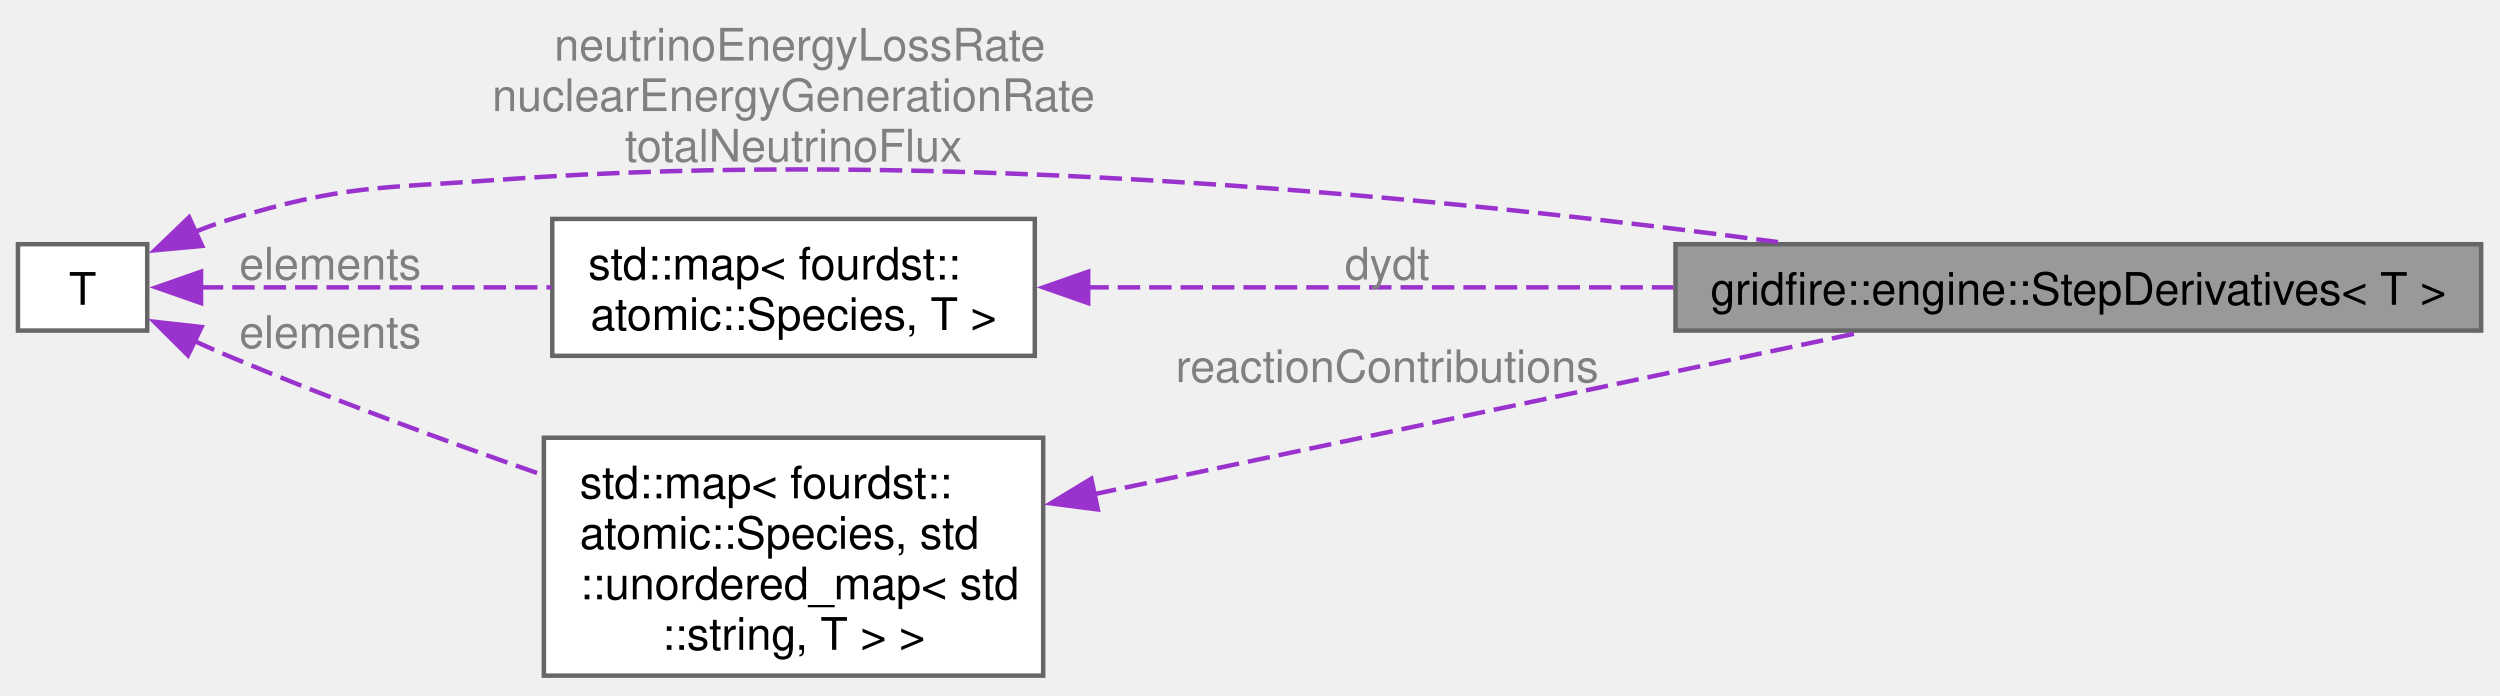
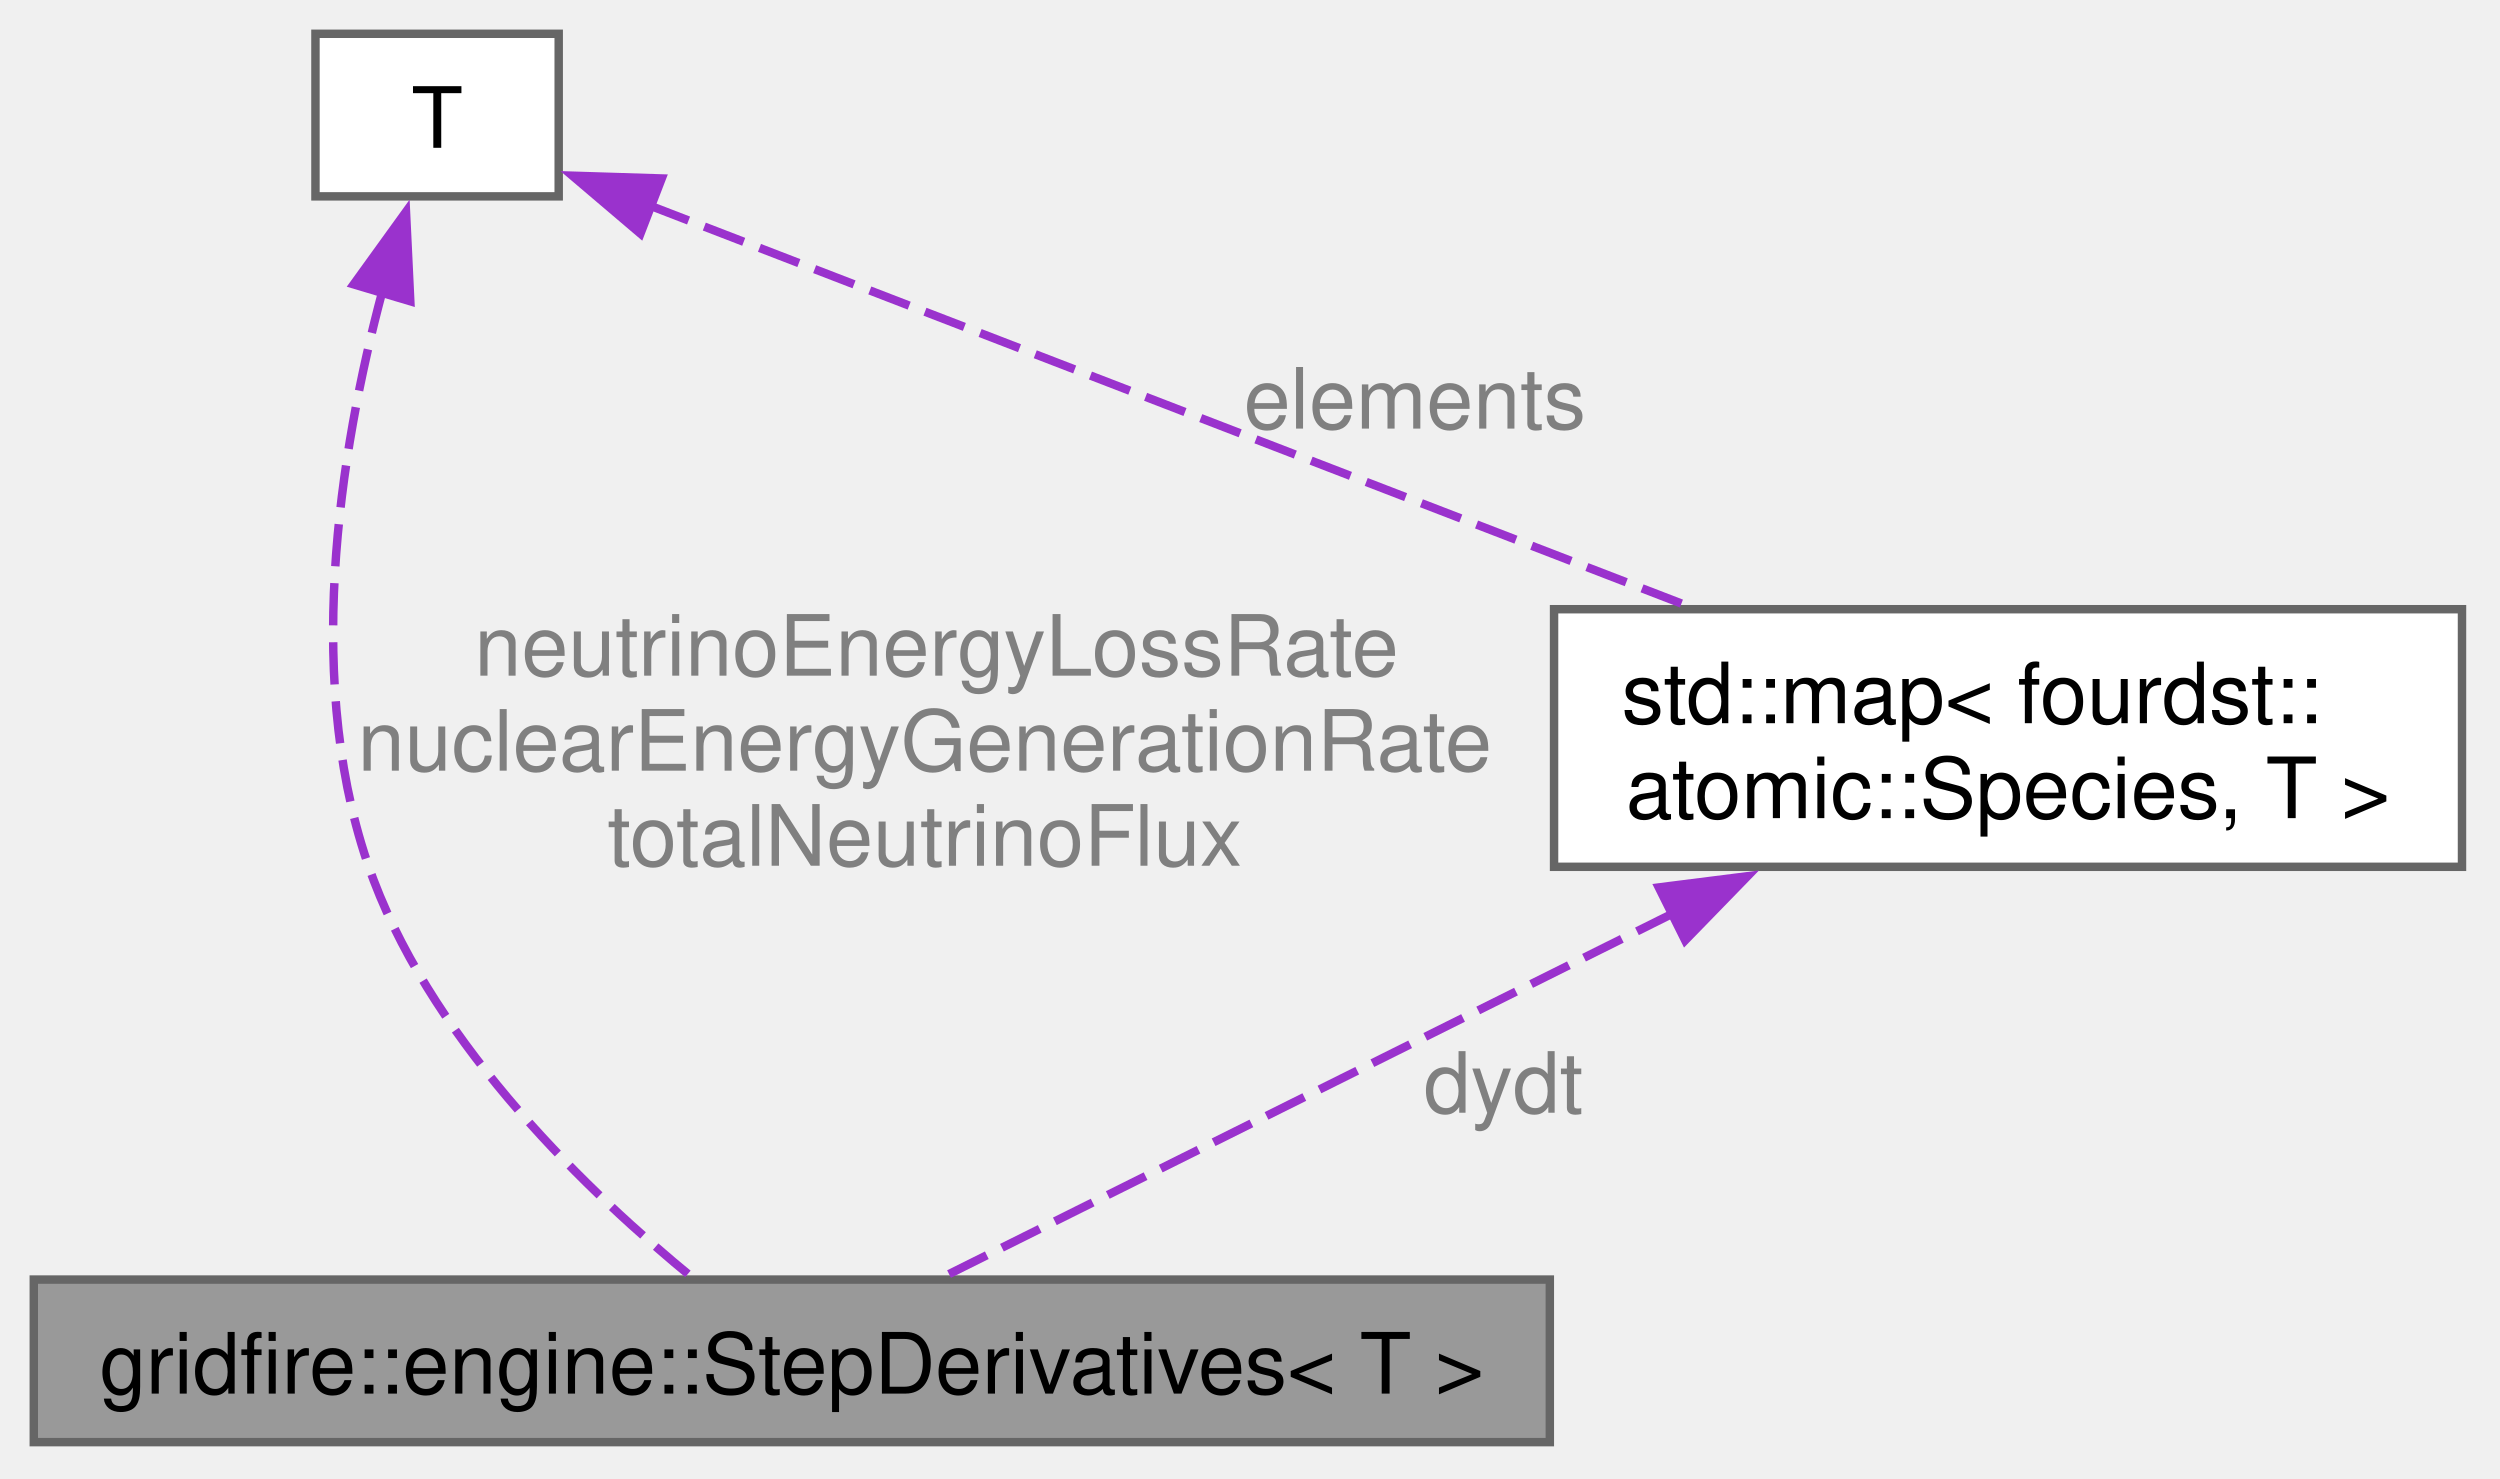
- <svg xmlns="http://www.w3.org/2000/svg" xmlns:xlink="http://www.w3.org/1999/xlink" width="557pt" height="155pt" viewBox="0.00 0.00 557.00 155.00">
-   <g id="graph0" class="graph" transform="scale(1 1) rotate(0) translate(4 150.53)">
+ <svg xmlns="http://www.w3.org/2000/svg" xmlns:xlink="http://www.w3.org/1999/xlink" width="296pt" height="175pt" viewBox="0.00 0.00 296.00 175.00">
+   <g id="graph0" class="graph" transform="scale(1 1) rotate(0) translate(4 170.75)">
    <g id="Node000001" class="node">
      <g id="a_Node000001">
        <a xlink:title="Structure holding derivatives and energy generation for a network step.">
-           <polygon fill="#999999" stroke="#666666" points="548.8,-96.12 369.3,-96.12 369.3,-76.88 548.8,-76.88 548.8,-96.12" />
-           <text xml:space="preserve" text-anchor="middle" x="459.05" y="-82.62" font-family="Helvetica,sans-Serif" font-size="10.00">gridfire::engine::StepDerivatives&lt; T &gt;</text>
+           <polygon fill="#999999" stroke="#666666" points="179.5,-19.25 0,-19.25 0,0 179.5,0 179.5,-19.25" />
+           <text xml:space="preserve" text-anchor="middle" x="89.75" y="-5.75" font-family="Helvetica,sans-Serif" font-size="10.00">gridfire::engine::StepDerivatives&lt; T &gt;</text>
        </a>
      </g>
    </g>
    <g id="Node000002" class="node">
      <g id="a_Node000002">
        <a xlink:title=" ">
-           <polygon fill="white" stroke="#666666" points="226.55,-101.75 119.05,-101.75 119.05,-71.25 226.55,-71.25 226.55,-101.75" />
-           <text xml:space="preserve" text-anchor="start" x="127.05" y="-88.25" font-family="Helvetica,sans-Serif" font-size="10.00">std::map&lt; fourdst::</text>
-           <text xml:space="preserve" text-anchor="middle" x="172.8" y="-77" font-family="Helvetica,sans-Serif" font-size="10.00">atomic::Species, T &gt;</text>
+           <polygon fill="white" stroke="#666666" points="287.5,-98.62 180,-98.62 180,-68.12 287.5,-68.12 287.5,-98.62" />
+           <text xml:space="preserve" text-anchor="start" x="188" y="-85.12" font-family="Helvetica,sans-Serif" font-size="10.00">std::map&lt; fourdst::</text>
+           <text xml:space="preserve" text-anchor="middle" x="233.75" y="-73.88" font-family="Helvetica,sans-Serif" font-size="10.00">atomic::Species, T &gt;</text>
        </a>
      </g>
    </g>
    <g id="edge1_Node000001_Node000002" class="edge">
      <g id="a_edge1_Node000001_Node000002">
        <a xlink:title=" ">
-           <path fill="none" stroke="#9a32cd" stroke-dasharray="5,2" d="M238.03,-86.5C276.68,-86.5 326.44,-86.5 368.86,-86.5" />
-           <polygon fill="#9a32cd" stroke="#9a32cd" points="238.45,-83 228.45,-86.5 238.45,-90 238.45,-83" />
+           <path fill="none" stroke="#9a32cd" stroke-dasharray="5,2" d="M194.29,-62.71C166.06,-48.65 129.39,-30.37 107.82,-19.63" />
+           <polygon fill="#9a32cd" stroke="#9a32cd" points="192.4,-65.68 202.91,-67.01 195.52,-59.41 192.4,-65.68" />
        </a>
      </g>
-       <text xml:space="preserve" text-anchor="middle" x="303.67" y="-88.25" font-family="Helvetica,sans-Serif" font-size="10.00" fill="grey"> dydt</text>
+       <text xml:space="preserve" text-anchor="middle" x="172.62" y="-39" font-family="Helvetica,sans-Serif" font-size="10.00" fill="grey"> dydt</text>
    </g>
    <g id="Node000003" class="node">
      <g id="a_Node000003">
        <a xlink:title=" ">
-           <polygon fill="white" stroke="#666666" points="28.8,-96.12 0,-96.12 0,-76.88 28.8,-76.88 28.8,-96.12" />
-           <text xml:space="preserve" text-anchor="middle" x="14.4" y="-82.62" font-family="Helvetica,sans-Serif" font-size="10.00">T</text>
+           <polygon fill="white" stroke="#666666" points="62.15,-166.75 33.35,-166.75 33.35,-147.5 62.15,-147.5 62.15,-166.75" />
+           <text xml:space="preserve" text-anchor="middle" x="47.75" y="-153.25" font-family="Helvetica,sans-Serif" font-size="10.00">T</text>
        </a>
      </g>
    </g>
    <g id="edge3_Node000001_Node000003" class="edge">
      <g id="a_edge3_Node000001_Node000003">
        <a xlink:title=" ">
-           <path fill="none" stroke="#9a32cd" stroke-dasharray="5,2" d="M39.41,-98.85C41.87,-99.85 44.36,-100.75 46.8,-101.5 72.9,-109.47 80.33,-108.49 107.55,-110.5 206.7,-117.8 321.69,-106.08 392.14,-96.59" />
-           <polygon fill="#9a32cd" stroke="#9a32cd" points="41.04,-95.74 30.49,-94.77 38.13,-102.11 41.04,-95.74" />
+           <path fill="none" stroke="#9a32cd" stroke-dasharray="5,2" d="M41.25,-136.18C36.28,-117.55 31.62,-89.27 40.25,-66.5 47.79,-46.63 65.98,-29.29 78.09,-19.39" />
+           <polygon fill="#9a32cd" stroke="#9a32cd" points="37.87,-137.08 44.07,-145.67 44.58,-135.08 37.87,-137.08" />
        </a>
      </g>
-       <text xml:space="preserve" text-anchor="middle" x="172.8" y="-137.03" font-family="Helvetica,sans-Serif" font-size="10.00" fill="grey"> neutrinoEnergyLossRate</text>
-       <text xml:space="preserve" text-anchor="middle" x="172.8" y="-125.78" font-family="Helvetica,sans-Serif" font-size="10.00" fill="grey">nuclearEnergyGenerationRate</text>
-       <text xml:space="preserve" text-anchor="middle" x="172.8" y="-114.53" font-family="Helvetica,sans-Serif" font-size="10.00" fill="grey">totalNeutrinoFlux</text>
+       <text xml:space="preserve" text-anchor="middle" x="105.5" y="-90.75" font-family="Helvetica,sans-Serif" font-size="10.00" fill="grey"> neutrinoEnergyLossRate</text>
+       <text xml:space="preserve" text-anchor="middle" x="105.5" y="-79.5" font-family="Helvetica,sans-Serif" font-size="10.00" fill="grey">nuclearEnergyGenerationRate</text>
+       <text xml:space="preserve" text-anchor="middle" x="105.5" y="-68.25" font-family="Helvetica,sans-Serif" font-size="10.00" fill="grey">totalNeutrinoFlux</text>
    </g>
    <g id="edge2_Node000002_Node000003" class="edge">
      <g id="a_edge2_Node000002_Node000003">
        <a xlink:title=" ">
-           <path fill="none" stroke="#9a32cd" stroke-dasharray="5,2" d="M40.74,-86.5C61.8,-86.5 92.47,-86.5 118.84,-86.5" />
-           <polygon fill="#9a32cd" stroke="#9a32cd" points="40.79,-83 30.79,-86.5 40.79,-90 40.79,-83" />
+           <path fill="none" stroke="#9a32cd" stroke-dasharray="5,2" d="M72.86,-146.44C104.43,-134.26 158.92,-113.24 195.63,-99.08" />
+           <polygon fill="#9a32cd" stroke="#9a32cd" points="71.83,-143.09 63.76,-149.95 74.35,-149.62 71.83,-143.09" />
        </a>
      </g>
-       <text xml:space="preserve" text-anchor="middle" x="68.17" y="-88.25" font-family="Helvetica,sans-Serif" font-size="10.00" fill="grey"> elements</text>
-     </g>
-     <g id="Node000004" class="node">
-       <g id="a_Node000004">
-         <a xlink:title=" ">
-           <polygon fill="white" stroke="#666666" points="228.42,-53 117.17,-53 117.17,0 228.42,0 228.42,-53" />
-           <text xml:space="preserve" text-anchor="start" x="125.17" y="-39.5" font-family="Helvetica,sans-Serif" font-size="10.00">std::map&lt; fourdst::</text>
-           <text xml:space="preserve" text-anchor="start" x="125.17" y="-28.25" font-family="Helvetica,sans-Serif" font-size="10.00">atomic::Species, std</text>
-           <text xml:space="preserve" text-anchor="start" x="125.17" y="-17" font-family="Helvetica,sans-Serif" font-size="10.00">::unordered_map&lt; std</text>
-           <text xml:space="preserve" text-anchor="middle" x="172.8" y="-5.75" font-family="Helvetica,sans-Serif" font-size="10.00">::string, T &gt; &gt;</text>
-         </a>
-       </g>
-     </g>
-     <g id="edge5_Node000004_Node000003" class="edge">
-       <g id="a_edge5_Node000004_Node000003">
-         <a xlink:title=" ">
-           <path fill="none" stroke="#9a32cd" stroke-dasharray="5,2" d="M39.16,-74.63C41.72,-73.45 44.3,-72.3 46.8,-71.25 69.43,-61.74 94.86,-52.39 116.85,-44.73" />
-           <polygon fill="#9a32cd" stroke="#9a32cd" points="37.88,-71.36 30.37,-78.84 40.9,-77.67 37.88,-71.36" />
-         </a>
-       </g>
-       <text xml:space="preserve" text-anchor="middle" x="68.17" y="-73" font-family="Helvetica,sans-Serif" font-size="10.00" fill="grey"> elements</text>
-     </g>
-     <g id="edge4_Node000001_Node000004" class="edge">
-       <g id="a_edge4_Node000001_Node000004">
-         <a xlink:title=" ">
-           <path fill="none" stroke="#9a32cd" stroke-dasharray="5,2" d="M239.77,-40.43C292.02,-51.45 363.75,-66.59 410.49,-76.46" />
-           <polygon fill="#9a32cd" stroke="#9a32cd" points="240.59,-37.02 230.09,-38.38 239.15,-43.87 240.59,-37.02" />
-         </a>
-       </g>
-       <text xml:space="preserve" text-anchor="middle" x="303.67" y="-65.39" font-family="Helvetica,sans-Serif" font-size="10.00" fill="grey"> reactionContributions</text>
+       <text xml:space="preserve" text-anchor="middle" x="162.12" y="-120" font-family="Helvetica,sans-Serif" font-size="10.00" fill="grey"> elements</text>
    </g>
  </g>
</svg>
